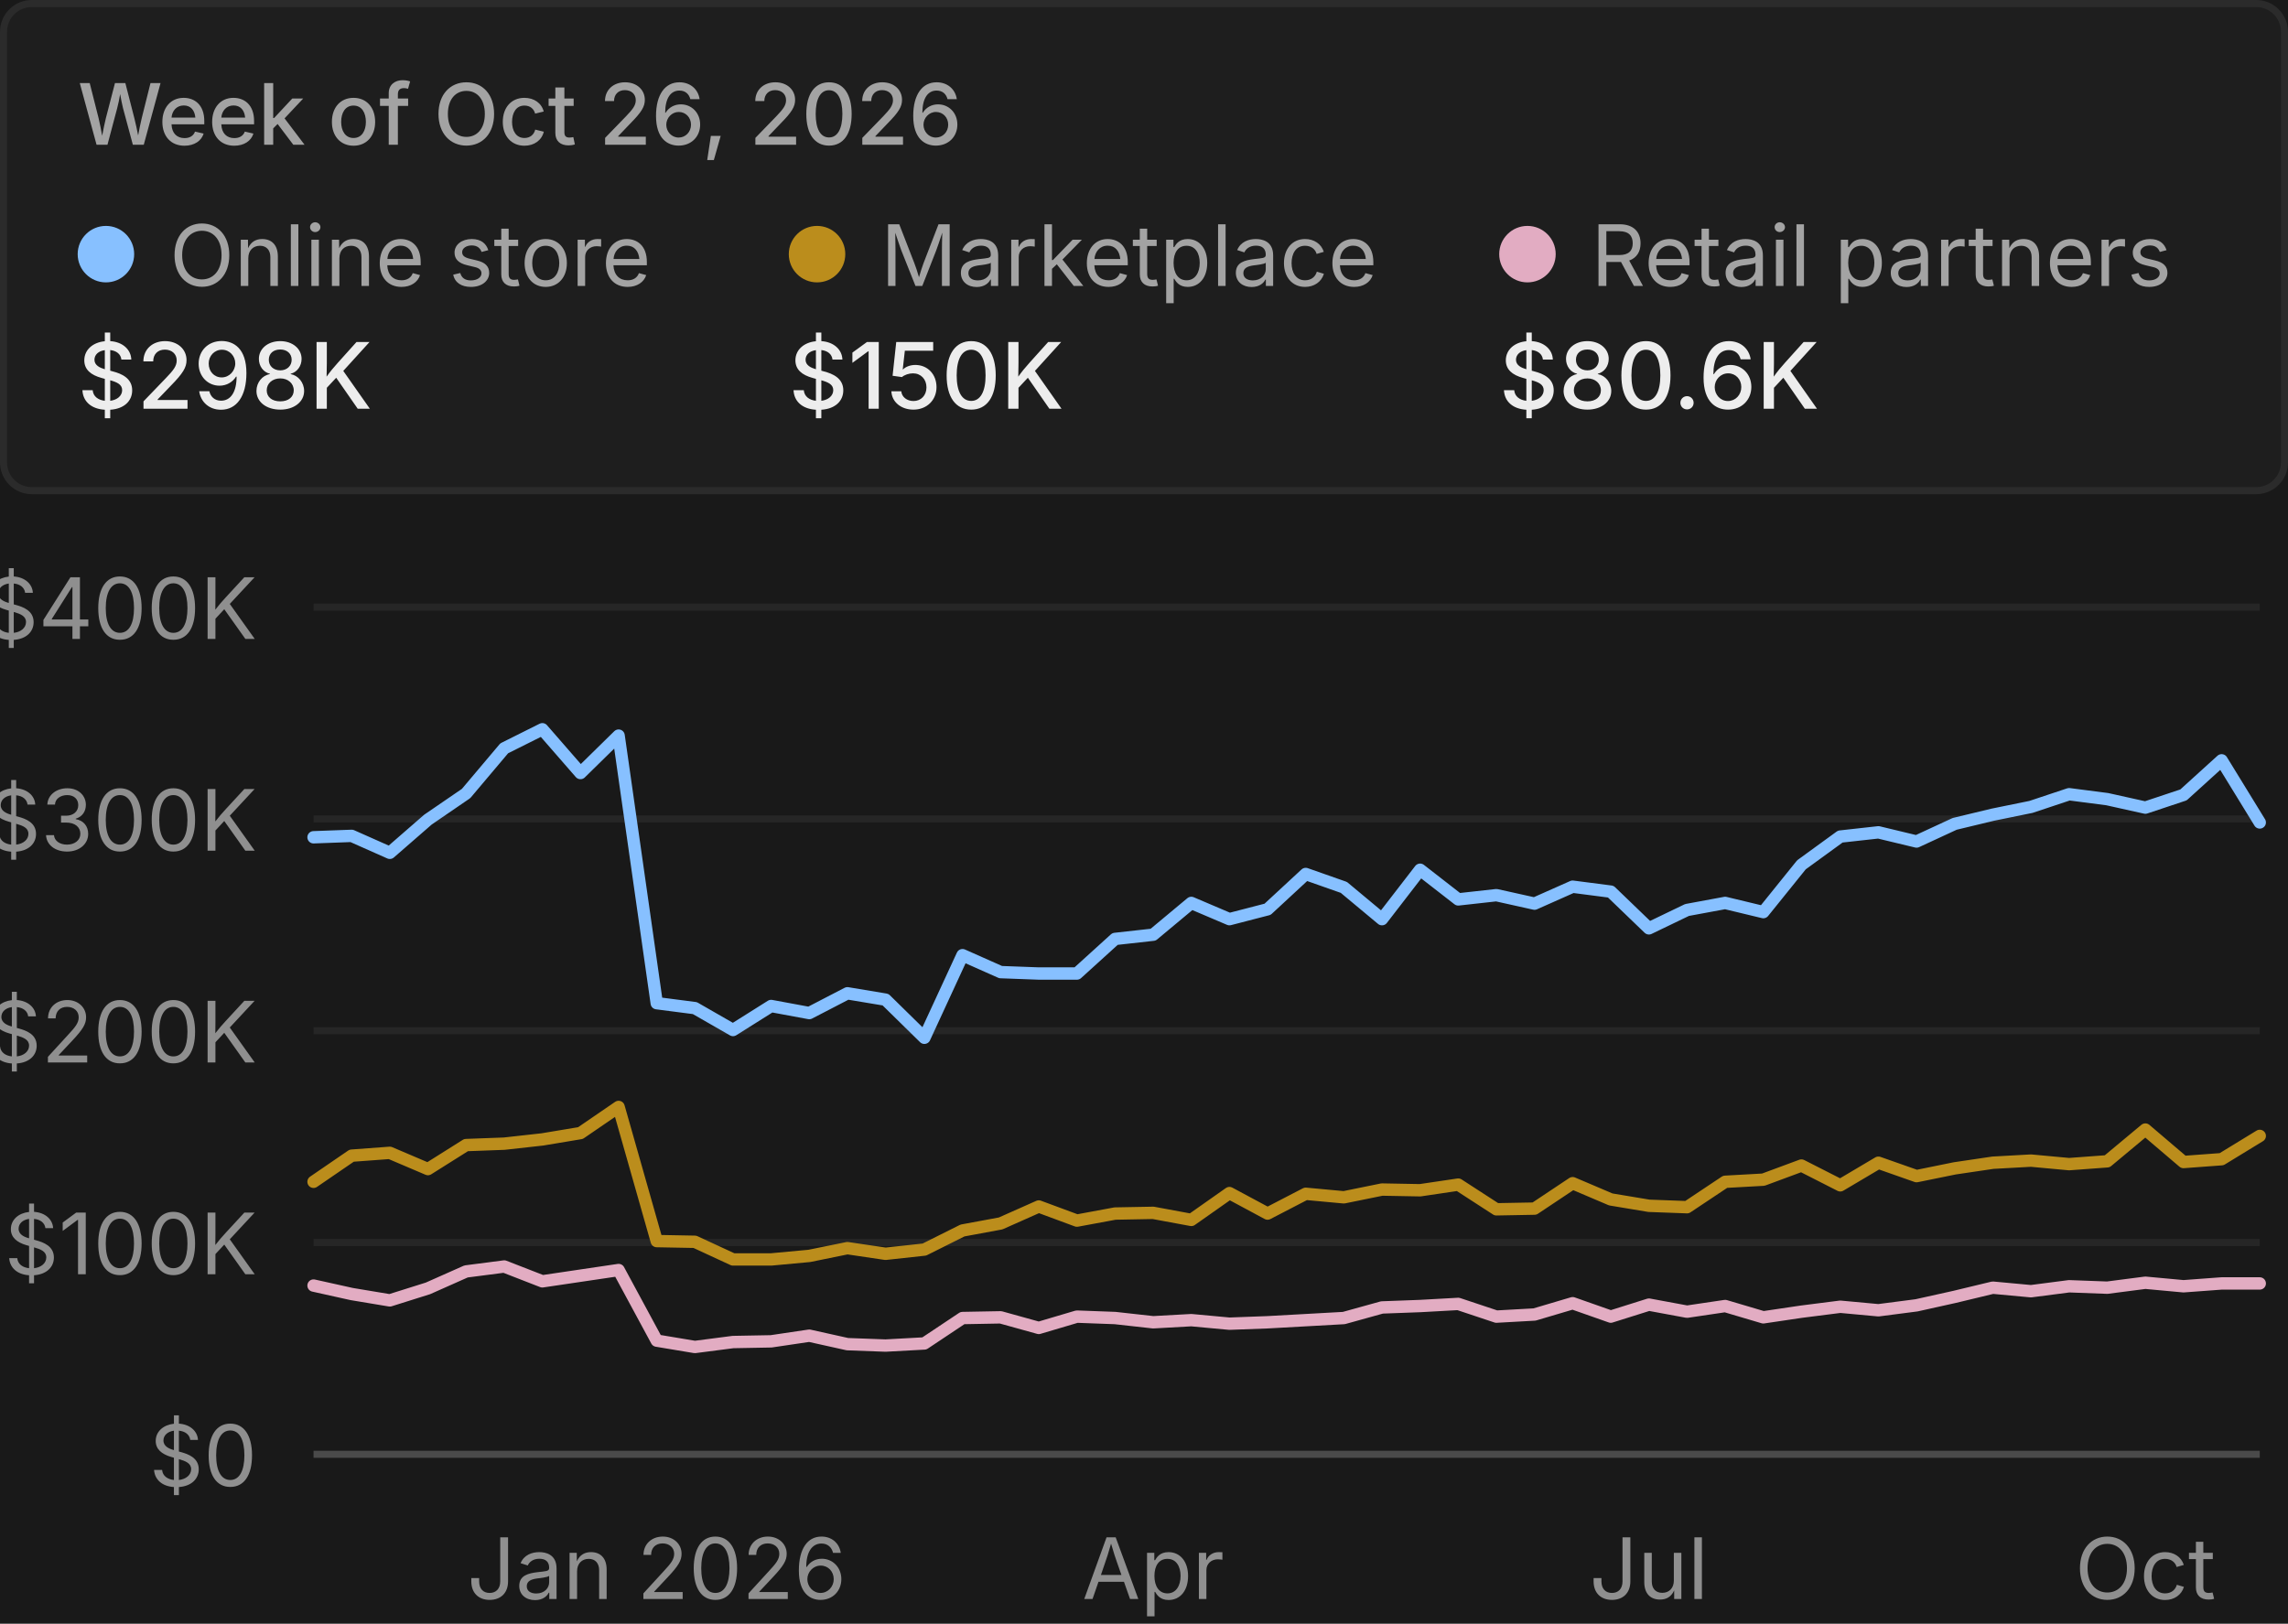
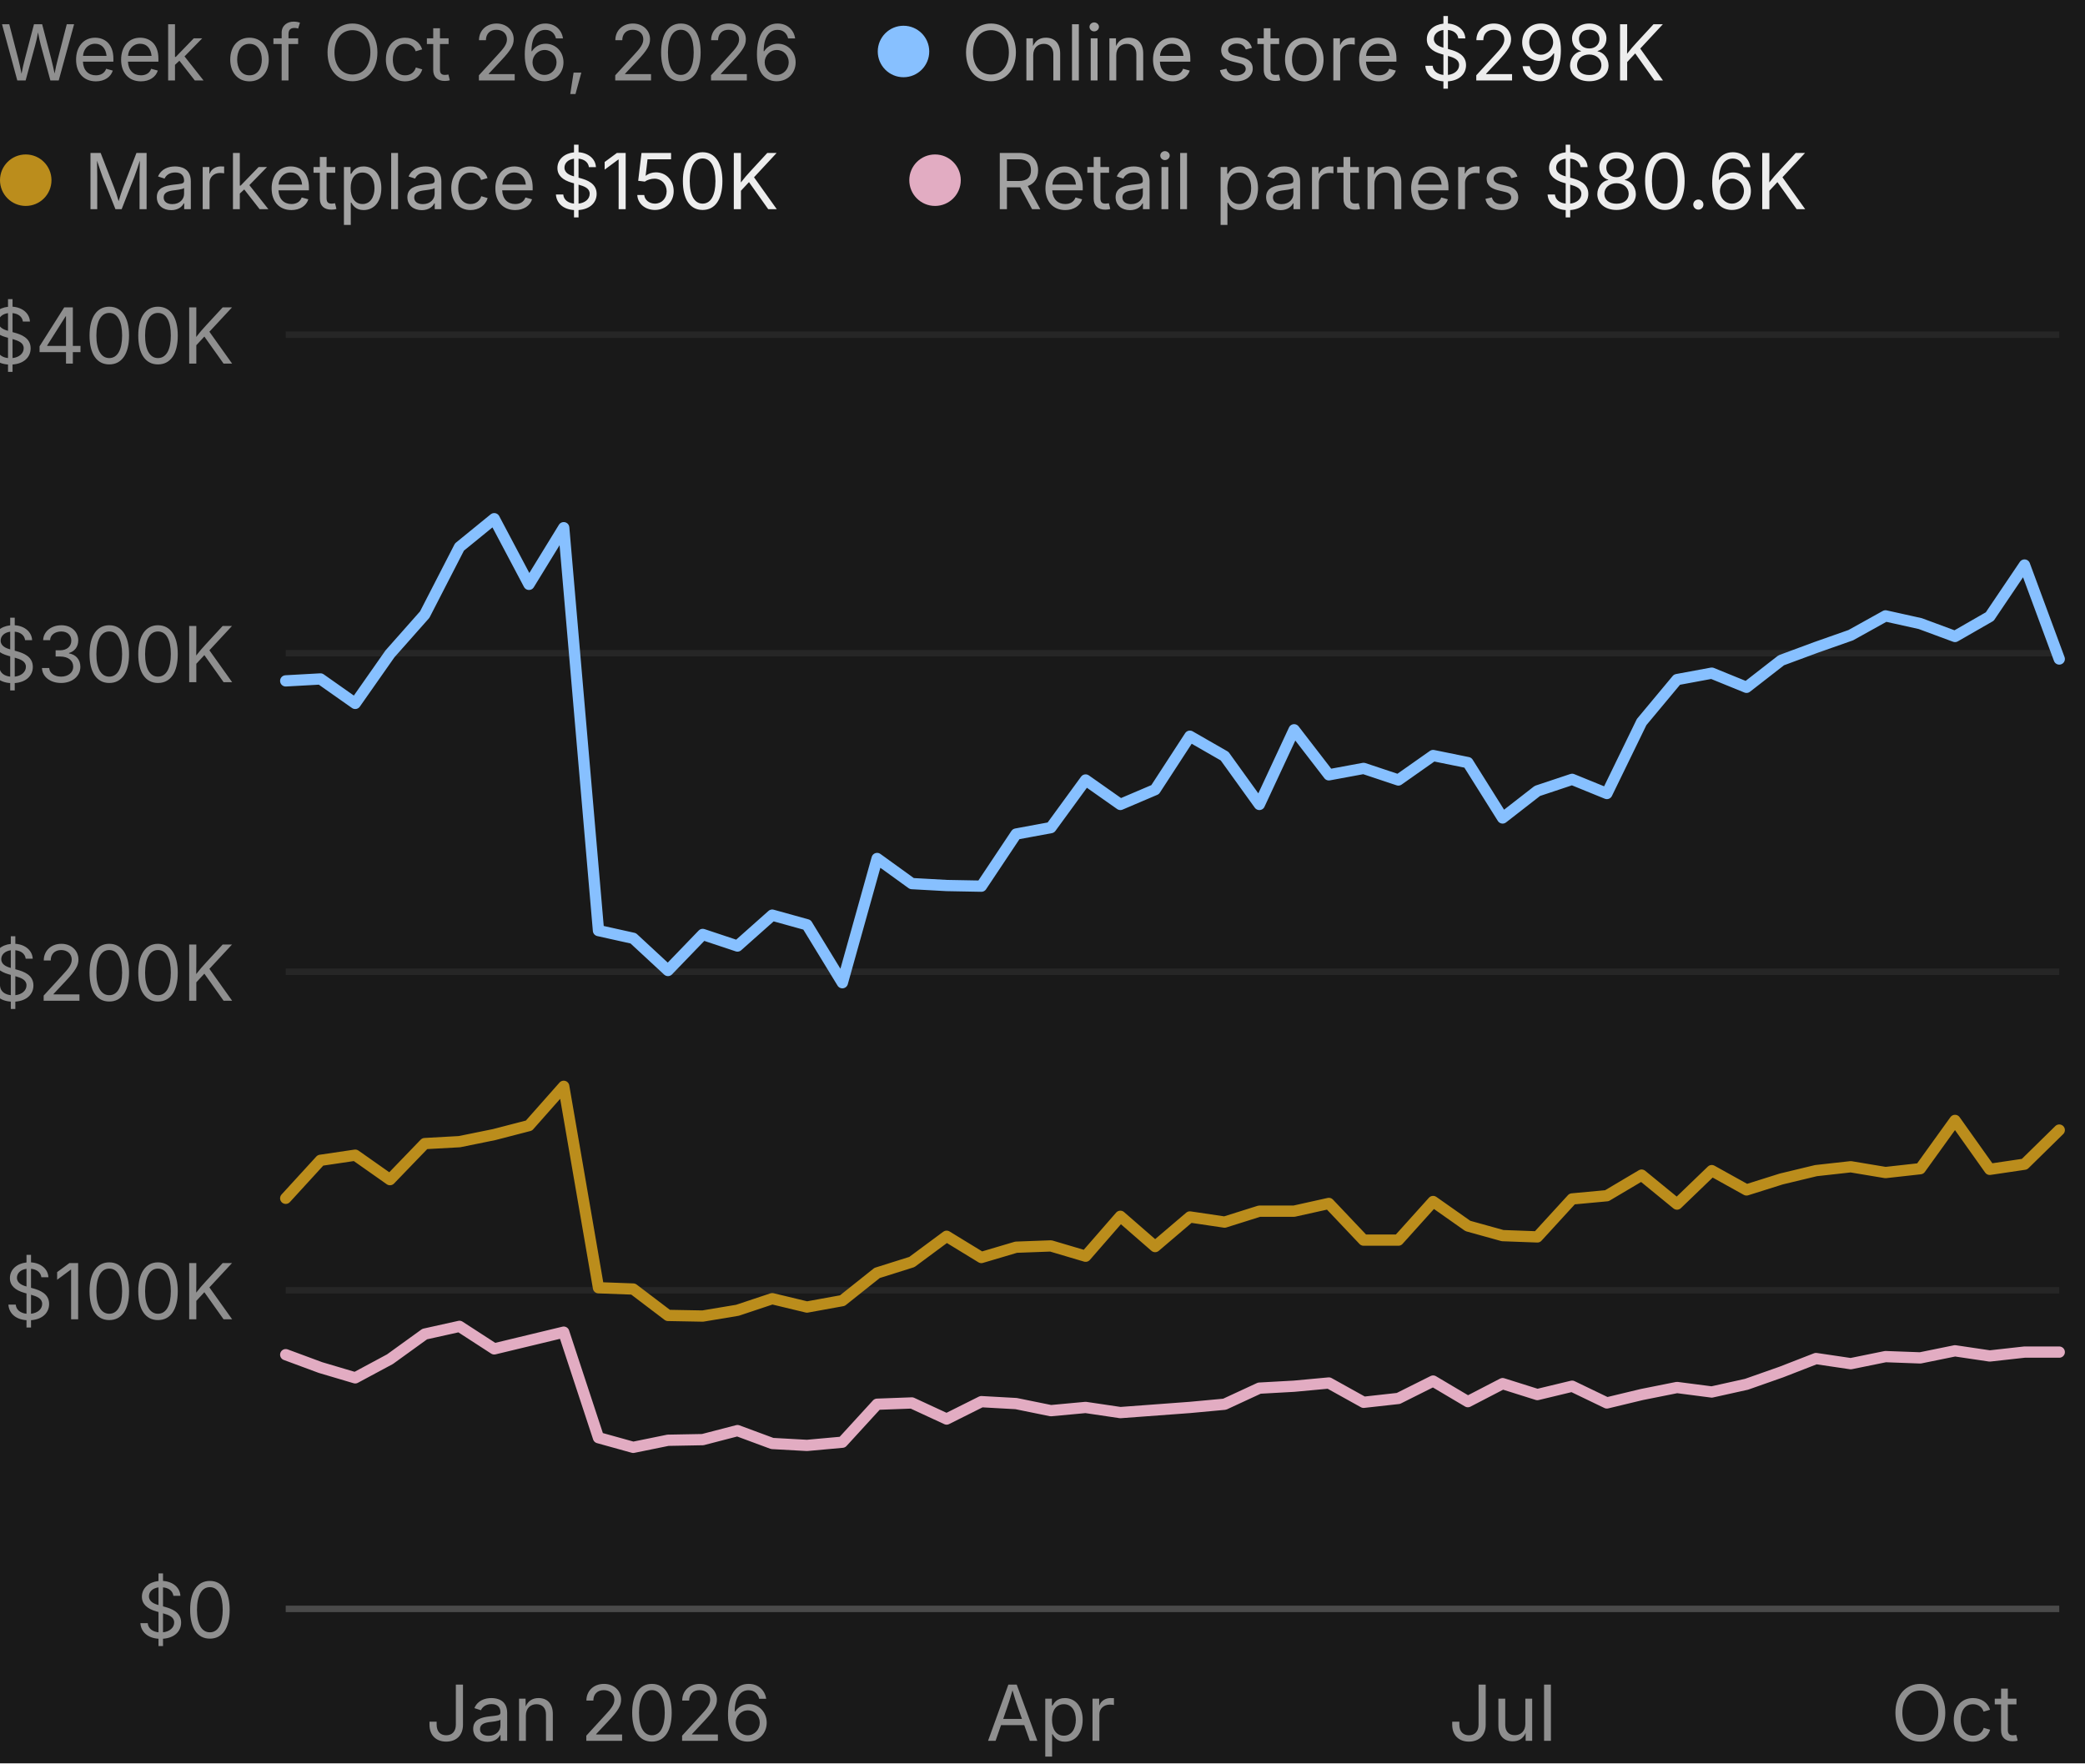
- <svg xmlns="http://www.w3.org/2000/svg" font-family="IBM Plex Sans, system-ui, -apple-system, &quot;Segoe UI&quot;, sans-serif" width="324" height="230" viewBox="0 0 324 230" role="img" aria-label="Weekly revenue by channel" data-hm-kind="line" data-hm-x="44.4,320,52" data-hm-y="0,400000,206,86" data-hm-plot="44.4,86,320,206" data-hm-readout="1">
-   <rect width="324" height="230" fill="#191919" />
+ <svg xmlns="http://www.w3.org/2000/svg" font-family="IBM Plex Sans, system-ui, -apple-system, &quot;Segoe UI&quot;, sans-serif" width="324" height="274" viewBox="0 0 324 274" role="img" aria-label="Weekly revenue by channel" data-hm-kind="line" data-hm-x="44.4,320,52" data-hm-y="0,400000,250,52" data-hm-plot="44.4,52,320,250" data-hm-readout="1">
+   <rect width="324" height="274" fill="#191919" />
  <g class="hm-readout">
-     <rect x="0.5" y="0.5" width="323" height="69" rx="4" fill="#1e1e1e" stroke="#2b2b2b" />
-     <text x="11" y="20.5" font-size="12" font-weight="500" class="hm-rh" fill="#a3a3a3">Week of Oct 26, 2026</text>
-     <circle cx="15" cy="36" r="4" fill="#87c0ff" />
-     <text x="24" y="40.5" font-size="12" fill="#a3a3a3">Online store</text>
-     <text x="11" y="57.9" font-size="13" font-weight="500" class="hm-rv hm-rv-0" fill="#ededed">$298K</text>
-     <circle cx="115.7" cy="36" r="4" fill="#bb8d1c" />
-     <text x="124.7" y="40.5" font-size="12" fill="#a3a3a3">Marketplace</text>
-     <text x="111.7" y="57.9" font-size="13" font-weight="500" class="hm-rv hm-rv-1" fill="#ededed">$150K</text>
-     <circle cx="216.3" cy="36" r="4" fill="#e2acc2" />
-     <text x="225.3" y="40.5" font-size="12" fill="#a3a3a3">Retail partners</text>
-     <text x="212.3" y="57.9" font-size="13" font-weight="500" class="hm-rv hm-rv-2" fill="#ededed">$80.6K</text>
+     <text x="0" y="12.5" font-size="12" class="hm-rh" fill="#8f8f8f">Week of Oct 26, 2026</text>
+     <circle cx="140.4" cy="8" r="4" fill="#87c0ff" />
+     <text x="149.4" y="12.5" font-size="12" fill="#a3a3a3">Online store</text>
+     <text x="220.8" y="12.5" font-size="12" class="hm-rv hm-rv-0" fill="#ededed">$298K</text>
+     <circle cx="4" cy="28" r="4" fill="#bb8d1c" />
+     <text x="13" y="32.5" font-size="12" fill="#a3a3a3">Marketplace</text>
+     <text x="85.7" y="32.5" font-size="12" class="hm-rv hm-rv-1" fill="#ededed">$150K</text>
+     <circle cx="145.3" cy="28" r="4" fill="#e2acc2" />
+     <text x="154.3" y="32.5" font-size="12" fill="#a3a3a3">Retail partners</text>
+     <text x="239.8" y="32.5" font-size="12" class="hm-rv hm-rv-2" fill="#ededed">$80.6K</text>
  </g>
-   <line x1="44.4" y1="206" x2="320" y2="206" stroke="#4a4a4a" />
-   <text x="36.4" y="210.5" font-size="12" text-anchor="end" fill="#8f8f8f">$0</text>
-   <line x1="44.4" y1="176" x2="320" y2="176" stroke="#262626" />
-   <text x="36.4" y="180.5" font-size="12" text-anchor="end" fill="#8f8f8f">$100K</text>
-   <line x1="44.4" y1="146" x2="320" y2="146" stroke="#262626" />
-   <text x="36.4" y="150.5" font-size="12" text-anchor="end" fill="#8f8f8f">$200K</text>
-   <line x1="44.4" y1="116" x2="320" y2="116" stroke="#262626" />
-   <text x="36.4" y="120.5" font-size="12" text-anchor="end" fill="#8f8f8f">$300K</text>
-   <line x1="44.4" y1="86" x2="320" y2="86" stroke="#262626" />
-   <text x="36.4" y="90.5" font-size="12" text-anchor="end" fill="#8f8f8f">$400K</text>
-   <path d="M44.4,182.1L49.8,183.3L55.2,184.2L60.6,182.5L66,180.1L71.4,179.4L76.8,181.5L82.2,180.7L87.6,179.9L93,189.9L98.4,190.8L103.8,190.1L109.2,190L114.6,189.2L120,190.4L125.4,190.6L130.9,190.3L136.3,186.7L141.7,186.6L147.1,188.1L152.5,186.5L157.9,186.7L163.3,187.3L168.7,187L174.1,187.5L179.5,187.3L184.9,187L190.3,186.7L195.7,185.2L201.1,185L206.5,184.7L211.9,186.5L217.3,186.2L222.7,184.6L228.1,186.5L233.5,184.8L238.9,185.8L244.3,185L249.7,186.6L255.1,185.8L260.6,185.1L266,185.6L271.4,184.9L276.8,183.7L282.2,182.4L287.6,182.9L293,182.2L298.4,182.4L303.8,181.7L309.2,182.2L314.6,181.8L320,181.8" fill="none" stroke="#e2acc2" stroke-width="1.75" stroke-linejoin="round" stroke-linecap="round" />
-   <path d="M44.4,167.4L49.8,163.7L55.2,163.3L60.6,165.6L66,162.2L71.4,162L76.8,161.4L82.2,160.5L87.6,156.8L93,175.8L98.4,175.9L103.8,178.4L109.2,178.4L114.6,177.9L120,176.8L125.4,177.6L130.9,177L136.3,174.3L141.7,173.3L147.1,170.9L152.5,172.9L157.9,171.9L163.3,171.8L168.7,172.8L174.1,169L179.5,171.9L184.9,169.1L190.3,169.6L195.7,168.5L201.1,168.6L206.5,167.8L211.9,171.3L217.3,171.2L222.7,167.6L228.1,169.9L233.5,170.8L238.9,171L244.3,167.4L249.7,167.1L255.1,165.1L260.6,167.9L266,164.7L271.4,166.6L276.8,165.5L282.2,164.7L287.6,164.4L293,164.9L298.4,164.5L303.8,160L309.2,164.6L314.6,164.2L320,160.9" fill="none" stroke="#bb8d1c" stroke-width="1.75" stroke-linejoin="round" stroke-linecap="round" />
-   <path d="M44.4,118.6L49.8,118.4L55.2,120.8L60.6,116.1L66,112.4L71.4,106L76.8,103.3L82.2,109.5L87.6,104.2L93,142.1L98.4,142.8L103.8,145.9L109.2,142.5L114.6,143.5L120,140.7L125.4,141.6L130.9,147L136.3,135.3L141.7,137.7L147.1,137.9L152.5,137.9L157.9,133L163.3,132.4L168.7,127.9L174.1,130.2L179.5,128.8L184.9,123.8L190.3,125.7L195.7,130.2L201.1,123.2L206.5,127.4L211.9,126.8L217.3,128L222.7,125.6L228.1,126.3L233.5,131.5L238.9,128.9L244.3,127.9L249.7,129.2L255.1,122.5L260.6,118.5L266,117.9L271.4,119.2L276.8,116.7L282.2,115.4L287.6,114.3L293,112.5L298.4,113.2L303.8,114.4L309.2,112.6L314.6,107.7L320,116.5" fill="none" stroke="#87c0ff" stroke-width="1.75" stroke-linejoin="round" stroke-linecap="round" />
-   <text x="93" y="226.5" font-size="12" text-anchor="middle" fill="#8f8f8f">Jan 2026</text>
-   <text x="163.3" y="226.5" font-size="12" text-anchor="middle" fill="#8f8f8f">Apr</text>
-   <text x="233.5" y="226.5" font-size="12" text-anchor="middle" fill="#8f8f8f">Jul</text>
-   <text x="303.8" y="226.5" font-size="12" text-anchor="middle" fill="#8f8f8f">Oct</text>
+   <line x1="44.4" y1="250" x2="320" y2="250" stroke="#4a4a4a" />
+   <text x="36.4" y="254.5" font-size="12" text-anchor="end" fill="#8f8f8f">$0</text>
+   <line x1="44.4" y1="200.5" x2="320" y2="200.5" stroke="#262626" />
+   <text x="36.4" y="205" font-size="12" text-anchor="end" fill="#8f8f8f">$100K</text>
+   <line x1="44.4" y1="151" x2="320" y2="151" stroke="#262626" />
+   <text x="36.4" y="155.5" font-size="12" text-anchor="end" fill="#8f8f8f">$200K</text>
+   <line x1="44.4" y1="101.5" x2="320" y2="101.5" stroke="#262626" />
+   <text x="36.4" y="106" font-size="12" text-anchor="end" fill="#8f8f8f">$300K</text>
+   <line x1="44.4" y1="52" x2="320" y2="52" stroke="#262626" />
+   <text x="36.4" y="56.5" font-size="12" text-anchor="end" fill="#8f8f8f">$400K</text>
+   <path d="M44.4,210.5L49.8,212.5L55.2,214.1L60.6,211.2L66,207.3L71.4,206.1L76.8,209.6L82.2,208.3L87.6,207L93,223.4L98.4,224.9L103.8,223.8L109.2,223.7L114.6,222.3L120,224.3L125.4,224.6L130.9,224.1L136.3,218.2L141.7,218L147.1,220.5L152.5,217.8L157.9,218.1L163.3,219.2L168.7,218.7L174.1,219.5L179.5,219.1L184.9,218.7L190.3,218.2L195.7,215.7L201.1,215.4L206.5,214.9L211.9,217.9L217.3,217.3L222.7,214.6L228.1,217.8L233.5,215L238.9,216.7L244.3,215.4L249.7,218L255.1,216.7L260.6,215.6L266,216.3L271.4,215.1L276.8,213.2L282.2,211.1L287.6,211.9L293,210.8L298.4,211L303.8,209.9L309.2,210.7L314.6,210.1L320,210.1" fill="none" stroke="#e2acc2" stroke-width="1.75" stroke-linejoin="round" stroke-linecap="round" />
+   <path d="M44.4,186.2L49.8,180.3L55.2,179.5L60.6,183.3L66,177.7L71.4,177.4L76.8,176.3L82.2,174.9L87.6,168.8L93,200.1L98.4,200.3L103.8,204.4L109.2,204.5L114.6,203.6L120,201.8L125.4,203.1L130.9,202.1L136.3,197.8L141.7,196.1L147.1,192.1L152.5,195.4L157.9,193.8L163.3,193.6L168.7,195.2L174.1,189L179.5,193.7L184.9,189.1L190.3,189.9L195.7,188.2L201.1,188.2L206.5,187L211.9,192.7L217.3,192.7L222.7,186.7L228.1,190.5L233.5,192L238.9,192.2L244.3,186.3L249.7,185.8L255.1,182.6L260.6,187.1L266,181.9L271.4,184.9L276.8,183.2L282.2,181.9L287.6,181.3L293,182.2L298.4,181.6L303.8,174.1L309.2,181.7L314.6,180.9L320,175.6" fill="none" stroke="#bb8d1c" stroke-width="1.75" stroke-linejoin="round" stroke-linecap="round" />
+   <path d="M44.4,105.8L49.8,105.5L55.2,109.3L60.6,101.6L66,95.5L71.4,85L76.8,80.6L82.2,90.8L87.6,82L93,144.6L98.4,145.8L103.8,150.8L109.2,145.2L114.6,147L120,142.2L125.4,143.7L130.9,152.7L136.3,133.4L141.7,137.3L147.1,137.6L152.5,137.7L157.9,129.6L163.3,128.6L168.7,121.2L174.1,125L179.5,122.7L184.9,114.4L190.3,117.5L195.7,125L201.1,113.4L206.5,120.4L211.9,119.4L217.3,121.2L222.7,117.4L228.1,118.5L233.5,127.1L238.9,122.9L244.3,121.1L249.7,123.3L255.1,112.2L260.6,105.6L266,104.6L271.4,106.8L276.8,102.6L282.2,100.6L287.6,98.7L293,95.7L298.4,96.9L303.8,98.9L309.2,95.8L314.6,87.8L320,102.4" fill="none" stroke="#87c0ff" stroke-width="1.75" stroke-linejoin="round" stroke-linecap="round" />
+   <text x="93" y="270.5" font-size="12" text-anchor="middle" fill="#8f8f8f">Jan 2026</text>
+   <text x="163.3" y="270.5" font-size="12" text-anchor="middle" fill="#8f8f8f">Apr</text>
+   <text x="233.5" y="270.5" font-size="12" text-anchor="middle" fill="#8f8f8f">Jul</text>
+   <text x="303.8" y="270.5" font-size="12" text-anchor="middle" fill="#8f8f8f">Oct</text>
</svg>
